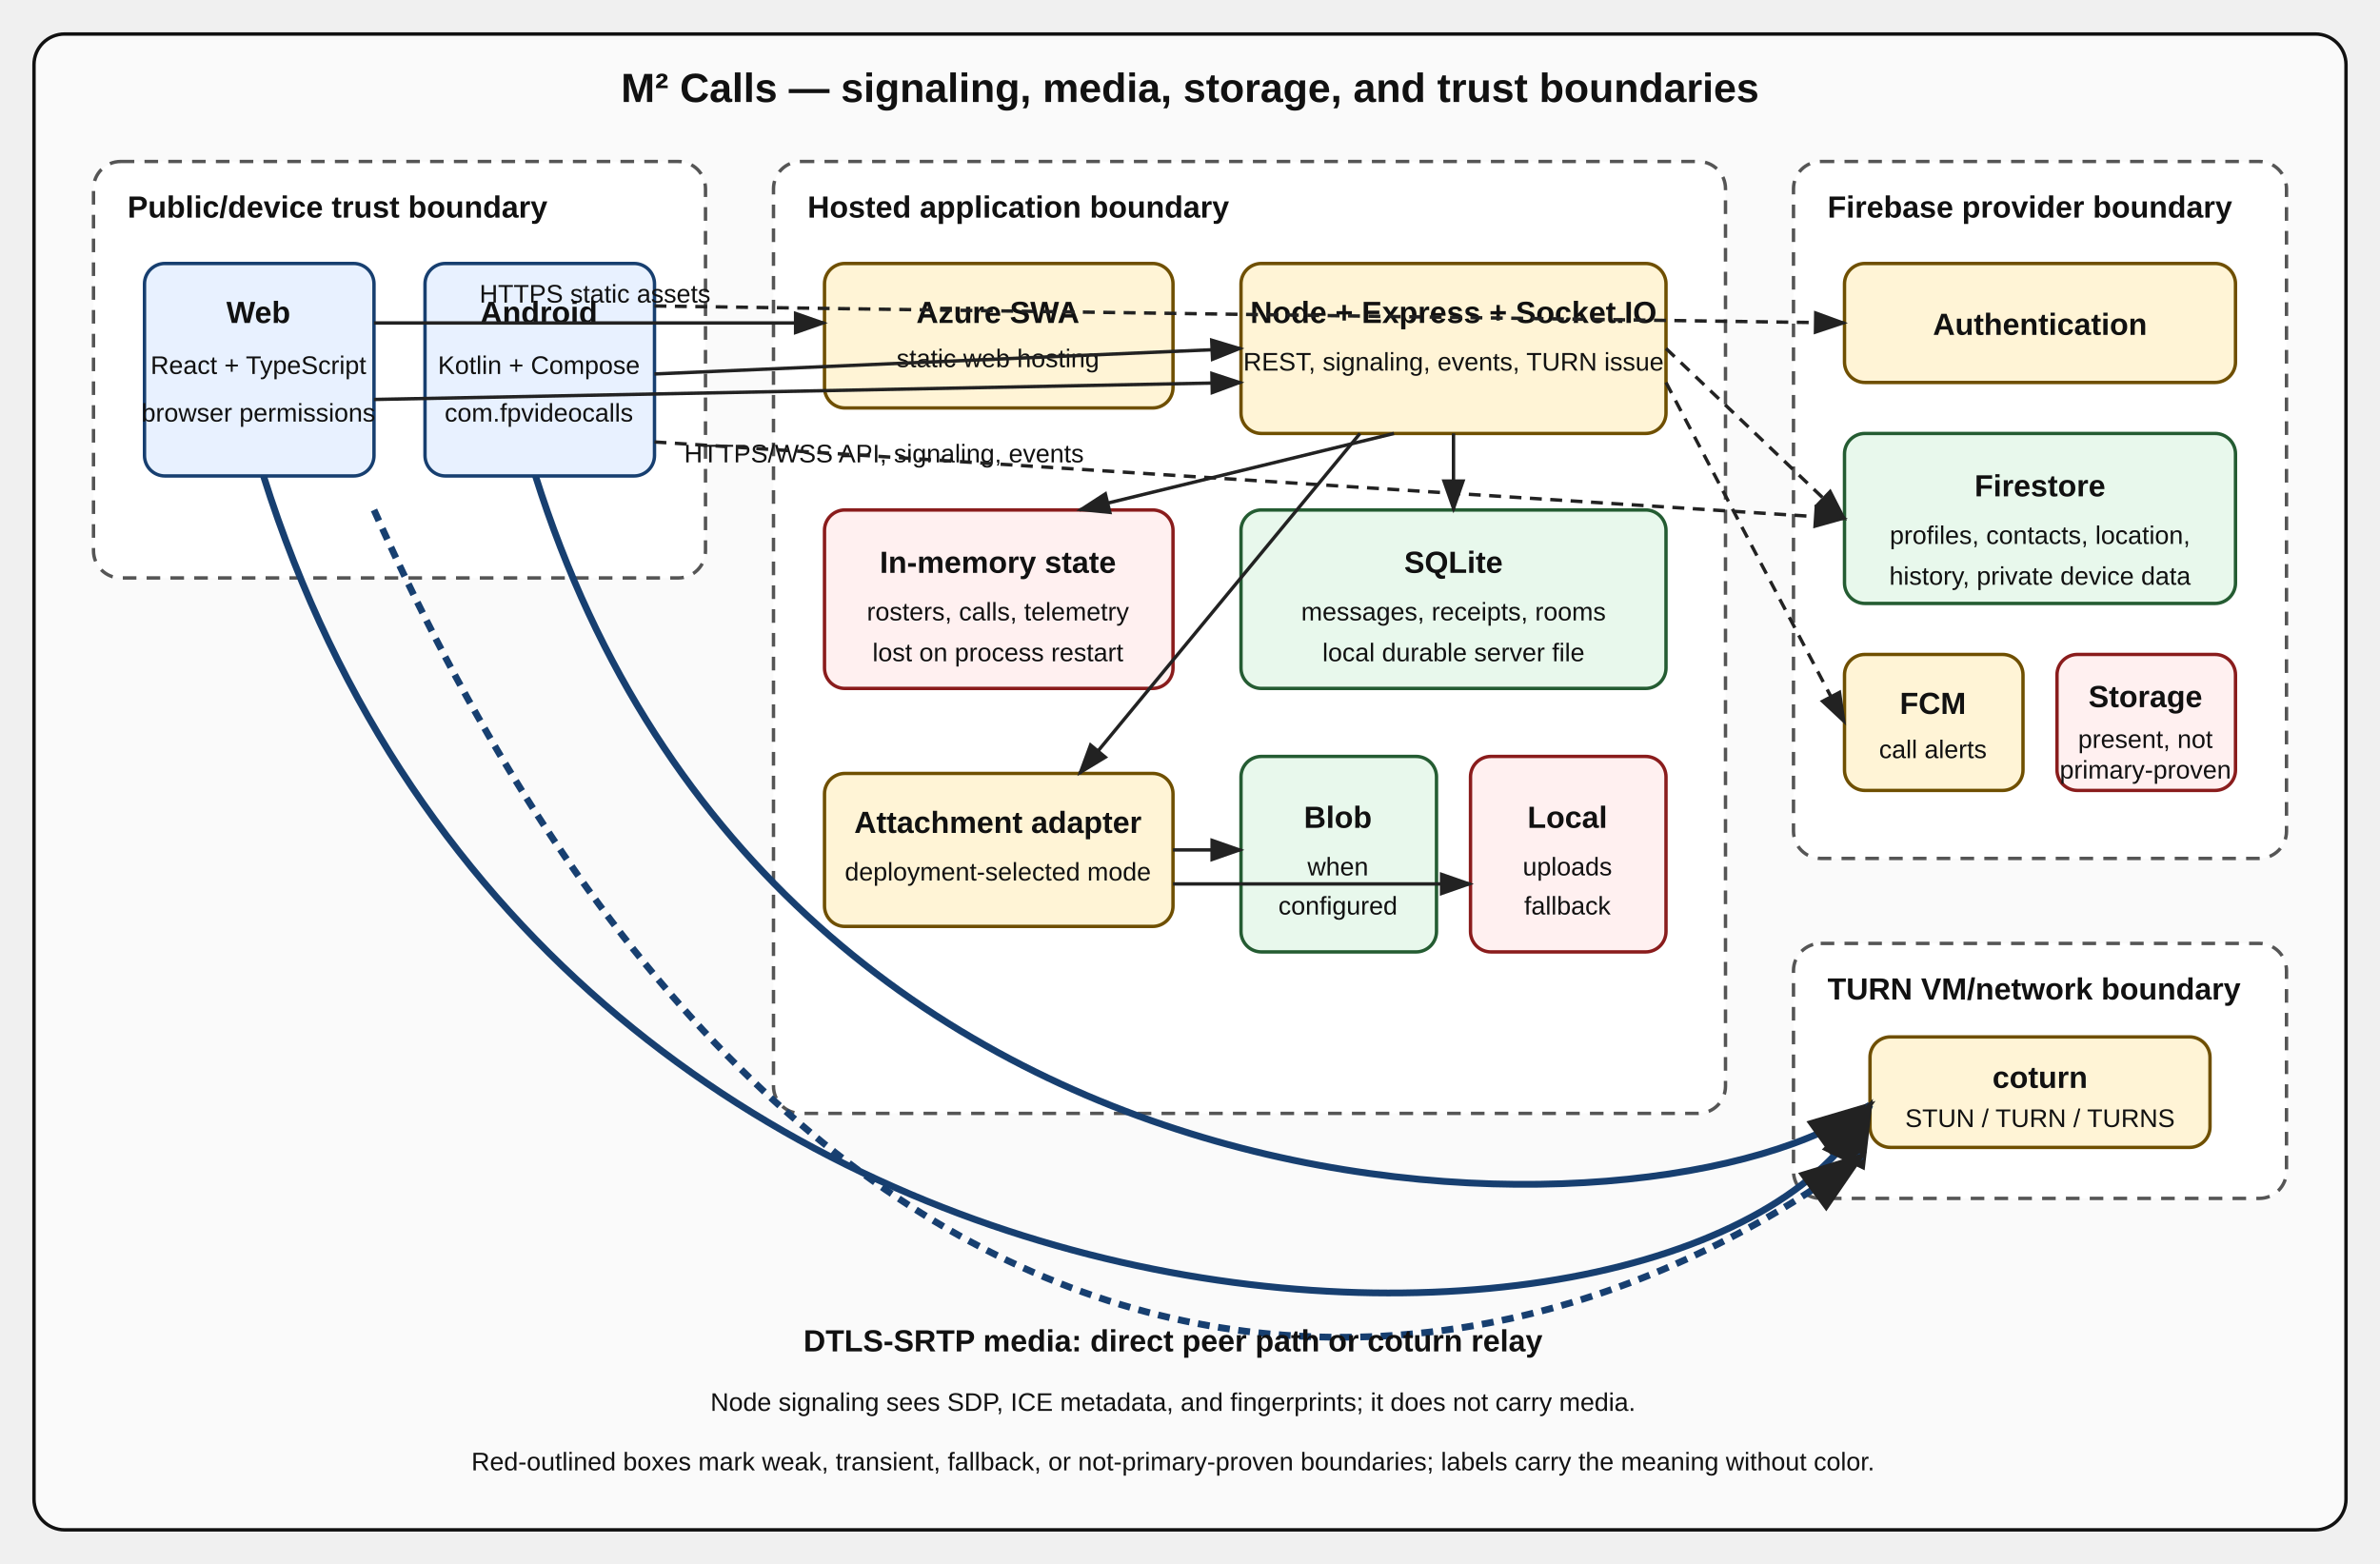
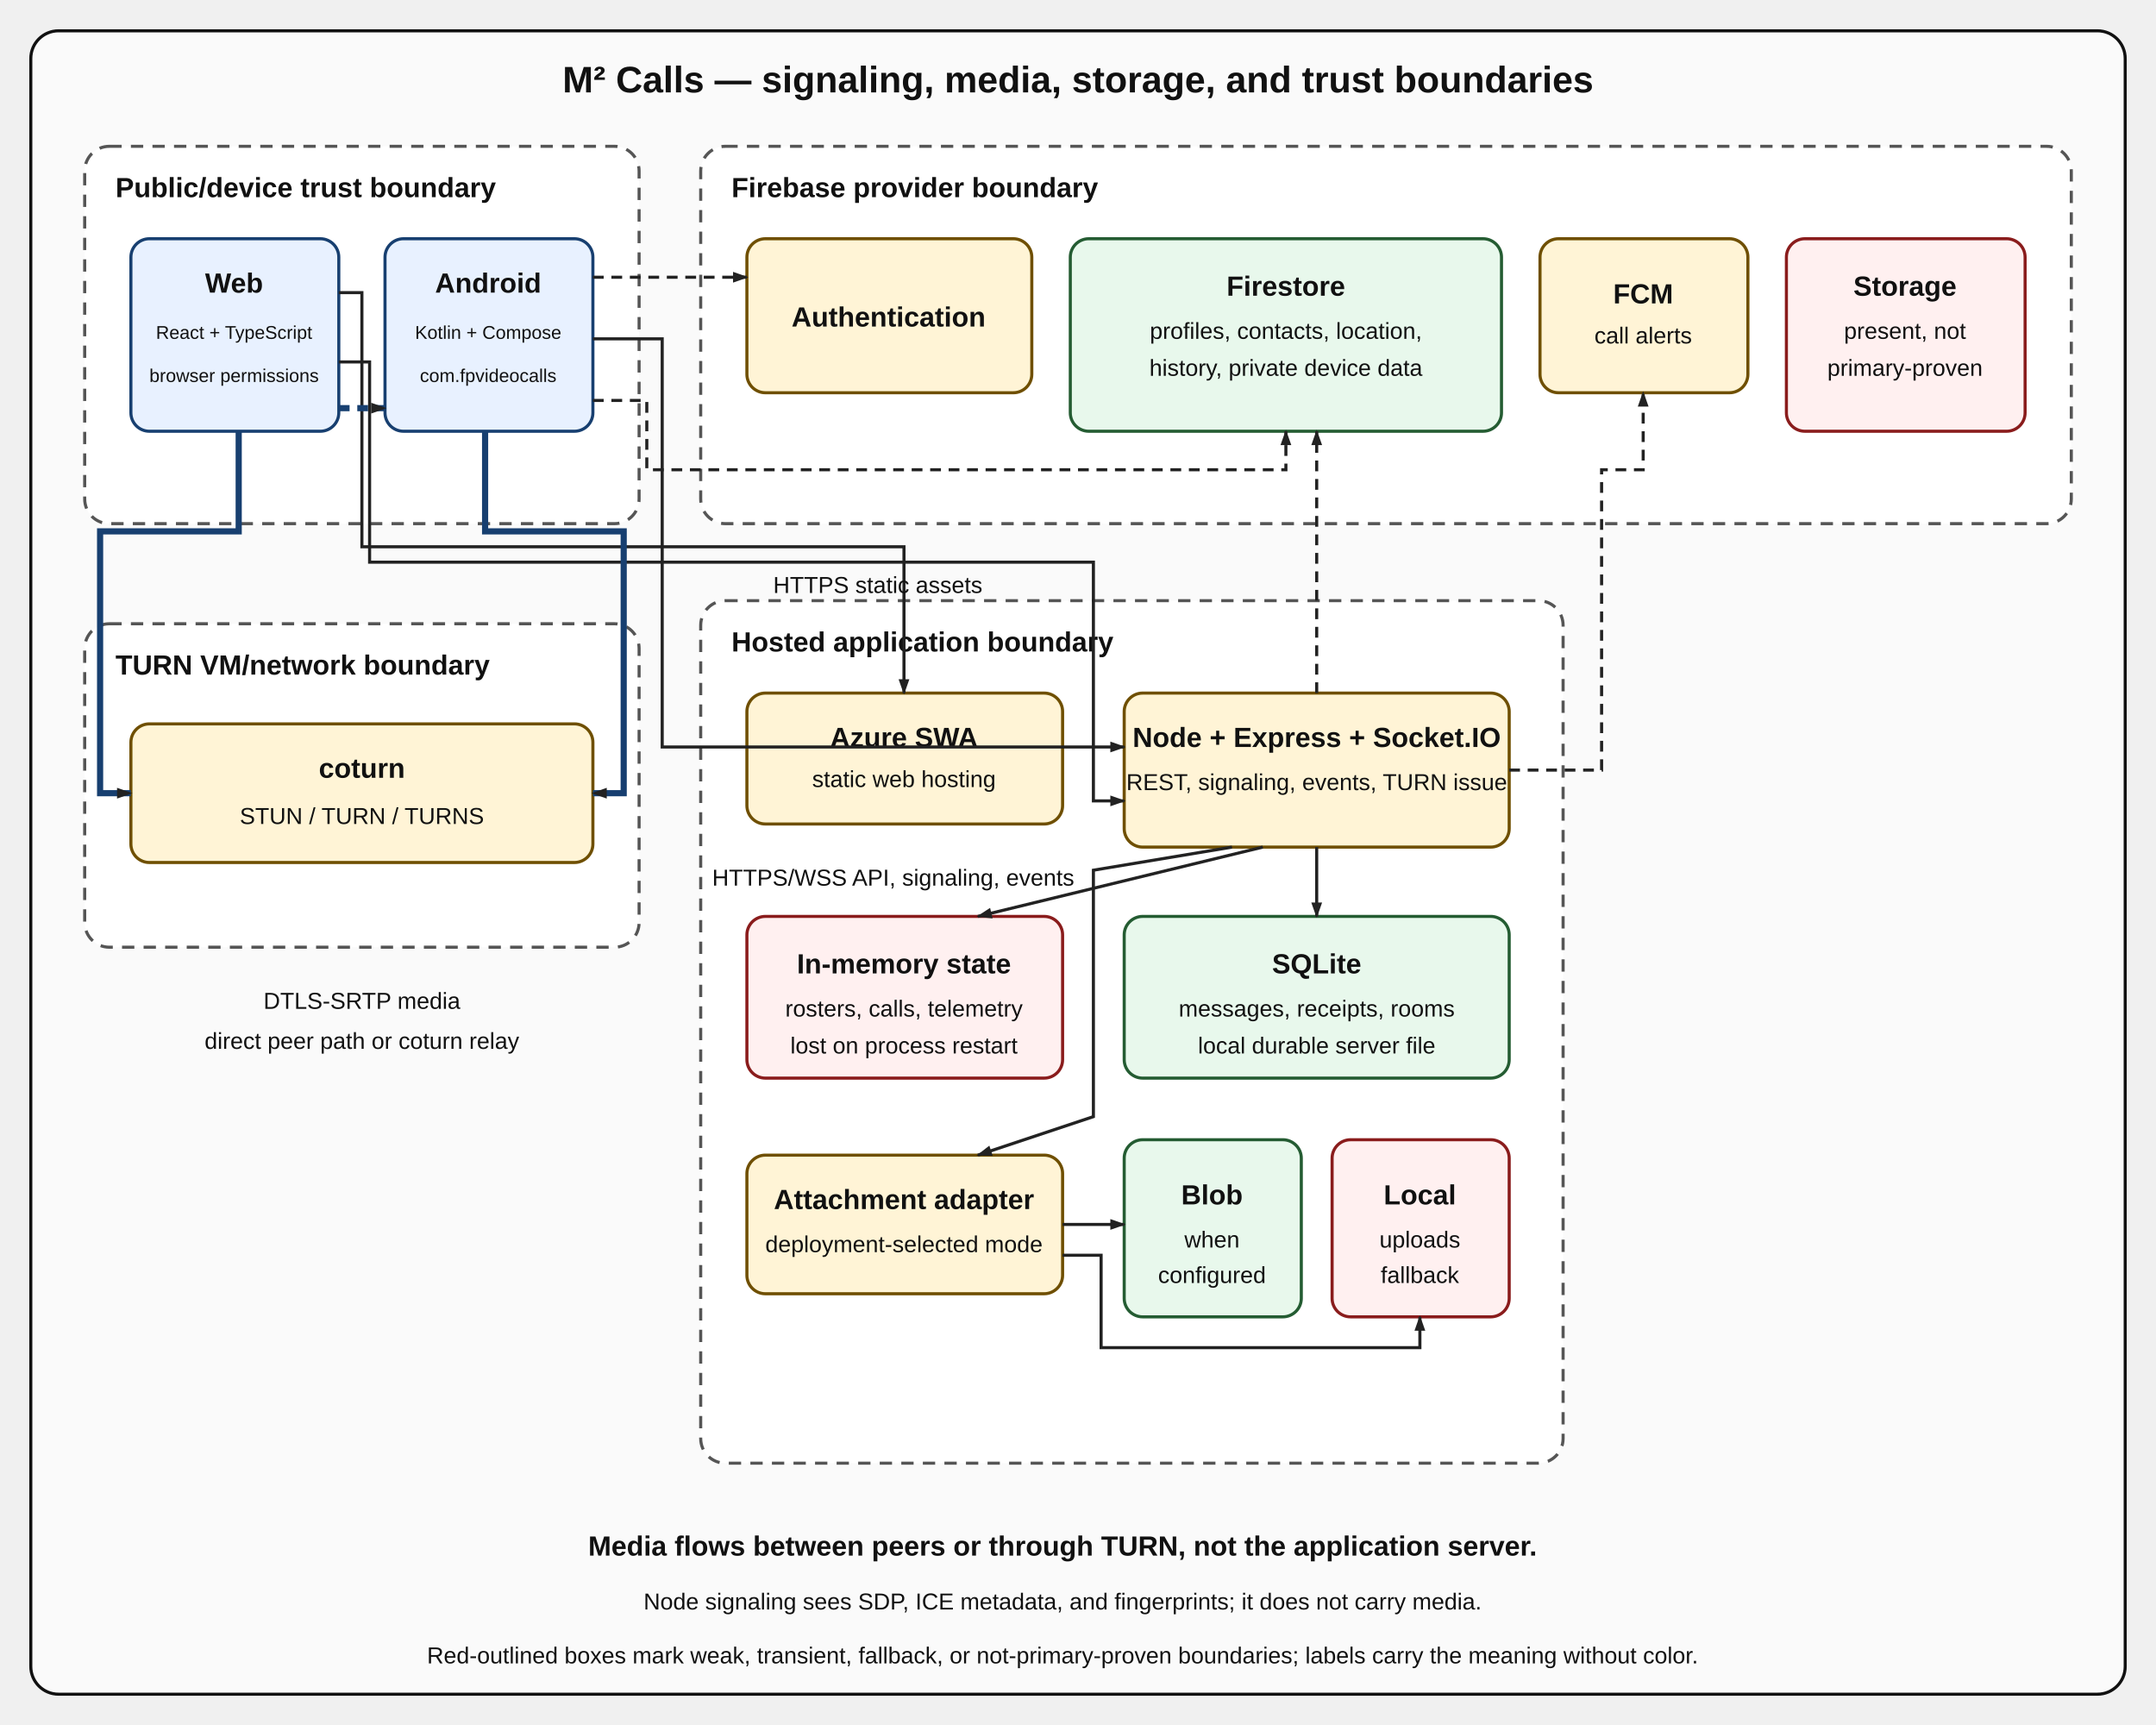
- <svg xmlns="http://www.w3.org/2000/svg" width="1400" height="920" viewBox="0 0 1400 920" role="img" aria-labelledby="title description">
+ <svg xmlns="http://www.w3.org/2000/svg" width="1400" height="1120" viewBox="0 0 1400 1120" role="img" aria-labelledby="title description">
  <defs>
-     <marker id="arrow" markerWidth="10" markerHeight="7" refX="9" refY="3.5" orient="auto">
+     <marker id="arrow" markerWidth="10" markerHeight="7" refX="9" refY="3.5" orient="auto" markerUnits="userSpaceOnUse">
      <polygon points="0 0, 10 3.5, 0 7" fill="#222" />
    </marker>
    <style>
      .boundary { fill: #fff; stroke: #555; stroke-width: 2; stroke-dasharray: 8 6; }
      .client { fill: #e8f1ff; stroke: #173f70; stroke-width: 2; }
      .service { fill: #fff4d6; stroke: #6f4f00; stroke-width: 2; }
      .store { fill: #e8f8ec; stroke: #245c32; stroke-width: 2; }
      .risk { fill: #fff0f0; stroke: #8a1c1c; stroke-width: 2; }
      .heading { font: 700 24px Arial, sans-serif; fill: #111; }
      .label { font: 700 18px Arial, sans-serif; fill: #111; }
      .detail { font: 15px Arial, sans-serif; fill: #111; }
+       .client-detail { font: 12px Arial, sans-serif; fill: #111; }
      .edge { stroke: #222; stroke-width: 2; fill: none; marker-end: url(#arrow); }
      .media { stroke: #173f70; stroke-width: 4; fill: none; marker-end: url(#arrow); }
      .dashed { stroke-dasharray: 7 5; }
    </style>
  </defs>
-   <rect x="20" y="20" width="1360" height="880" rx="18" fill="#fafafa" stroke="#111" stroke-width="2" />
+   <rect x="20" y="20" width="1360" height="1080" rx="18" fill="#fafafa" stroke="#111" stroke-width="2" />
  <text x="700" y="60" text-anchor="middle" class="heading">M² Calls — signaling, media, storage, and trust boundaries</text>
  <rect x="55" y="95" width="360" height="245" rx="16" class="boundary" />
  <text x="75" y="128" class="label">Public/device trust boundary</text>
  <rect x="85" y="155" width="135" height="125" rx="12" class="client" />
  <text x="152" y="190" text-anchor="middle" class="label">Web</text>
-   <text x="152" y="220" text-anchor="middle" class="detail">React + TypeScript</text>
-   <text x="152" y="248" text-anchor="middle" class="detail">browser permissions</text>
+   <text x="152" y="220" text-anchor="middle" class="client-detail">React + TypeScript</text>
+   <text x="152" y="248" text-anchor="middle" class="client-detail">browser permissions</text>
  <rect x="250" y="155" width="135" height="125" rx="12" class="client" />
  <text x="317" y="190" text-anchor="middle" class="label">Android</text>
-   <text x="317" y="220" text-anchor="middle" class="detail">Kotlin + Compose</text>
-   <text x="317" y="248" text-anchor="middle" class="detail">com.fpvideocalls</text>
-   <rect x="455" y="95" width="560" height="560" rx="16" class="boundary" />
-   <text x="475" y="128" class="label">Hosted application boundary</text>
-   <rect x="485" y="155" width="205" height="85" rx="12" class="service" />
-   <text x="587" y="190" text-anchor="middle" class="label">Azure SWA</text>
-   <text x="587" y="216" text-anchor="middle" class="detail">static web hosting</text>
-   <rect x="730" y="155" width="250" height="100" rx="12" class="service" />
-   <text x="855" y="190" text-anchor="middle" class="label">Node + Express + Socket.IO</text>
-   <text x="855" y="218" text-anchor="middle" class="detail">REST, signaling, events, TURN issue</text>
-   <rect x="485" y="300" width="205" height="105" rx="12" class="risk" />
-   <text x="587" y="337" text-anchor="middle" class="label">In-memory state</text>
-   <text x="587" y="365" text-anchor="middle" class="detail">rosters, calls, telemetry</text>
-   <text x="587" y="389" text-anchor="middle" class="detail">lost on process restart</text>
-   <rect x="730" y="300" width="250" height="105" rx="12" class="store" />
-   <text x="855" y="337" text-anchor="middle" class="label">SQLite</text>
-   <text x="855" y="365" text-anchor="middle" class="detail">messages, receipts, rooms</text>
-   <text x="855" y="389" text-anchor="middle" class="detail">local durable server file</text>
-   <rect x="485" y="455" width="205" height="90" rx="12" class="service" />
-   <text x="587" y="490" text-anchor="middle" class="label">Attachment adapter</text>
-   <text x="587" y="518" text-anchor="middle" class="detail">deployment-selected mode</text>
-   <rect x="730" y="445" width="115" height="115" rx="12" class="store" />
-   <text x="787" y="487" text-anchor="middle" class="label">Blob</text>
-   <text x="787" y="515" text-anchor="middle" class="detail">when</text>
-   <text x="787" y="538" text-anchor="middle" class="detail">configured</text>
-   <rect x="865" y="445" width="115" height="115" rx="12" class="risk" />
-   <text x="922" y="487" text-anchor="middle" class="label">Local</text>
-   <text x="922" y="515" text-anchor="middle" class="detail">uploads</text>
-   <text x="922" y="538" text-anchor="middle" class="detail">fallback</text>
-   <rect x="1055" y="95" width="290" height="410" rx="16" class="boundary" />
-   <text x="1075" y="128" class="label">Firebase provider boundary</text>
-   <rect x="1085" y="155" width="230" height="70" rx="12" class="service" />
-   <text x="1200" y="197" text-anchor="middle" class="label">Authentication</text>
-   <rect x="1085" y="255" width="230" height="100" rx="12" class="store" />
-   <text x="1200" y="292" text-anchor="middle" class="label">Firestore</text>
-   <text x="1200" y="320" text-anchor="middle" class="detail">profiles, contacts, location,</text>
-   <text x="1200" y="344" text-anchor="middle" class="detail">history, private device data</text>
-   <rect x="1085" y="385" width="105" height="80" rx="12" class="service" />
-   <text x="1137" y="420" text-anchor="middle" class="label">FCM</text>
-   <text x="1137" y="446" text-anchor="middle" class="detail">call alerts</text>
-   <rect x="1210" y="385" width="105" height="80" rx="12" class="risk" />
-   <text x="1262" y="416" text-anchor="middle" class="label">Storage</text>
-   <text x="1262" y="440" text-anchor="middle" class="detail">present, not</text>
-   <text x="1262" y="458" text-anchor="middle" class="detail">primary-proven</text>
-   <rect x="1055" y="555" width="290" height="150" rx="16" class="boundary" />
-   <text x="1075" y="588" class="label">TURN VM/network boundary</text>
-   <rect x="1100" y="610" width="200" height="65" rx="12" class="service" />
-   <text x="1200" y="640" text-anchor="middle" class="label">coturn</text>
-   <text x="1200" y="663" text-anchor="middle" class="detail">STUN / TURN / TURNS</text>
-   <path d="M220 190 L485 190" class="edge" />
-   <text x="350" y="178" text-anchor="middle" class="detail">HTTPS static assets</text>
-   <path d="M385 220 L730 205" class="edge" />
-   <path d="M220 235 L730 225" class="edge" />
-   <text x="520" y="272" text-anchor="middle" class="detail">HTTPS/WSS API, signaling, events</text>
-   <path d="M855 255 L855 300" class="edge" />
-   <path d="M820 255 L635 300" class="edge" />
-   <path d="M800 255 L635 455" class="edge" />
-   <path d="M690 500 L730 500" class="edge" />
-   <path d="M690 520 L865 520" class="edge" />
-   <path d="M385 180 L1085 190" class="edge dashed" />
-   <path d="M385 260 L1085 305" class="edge dashed" />
-   <path d="M980 205 L1085 305" class="edge dashed" />
-   <path d="M980 225 L1085 425" class="edge dashed" />
-   <path d="M315 280 C460 740, 975 740, 1100 650" class="media" />
-   <path d="M155 280 C330 835, 1010 835, 1100 650" class="media" />
-   <path d="M220 300 C470 860, 850 860, 1095 680" class="media dashed" />
-   <text x="690" y="795" text-anchor="middle" class="label">DTLS-SRTP media: direct peer path or coturn relay</text>
-   <text x="690" y="830" text-anchor="middle" class="detail">Node signaling sees SDP, ICE metadata, and fingerprints; it does not carry media.</text>
-   <text x="690" y="865" text-anchor="middle" class="detail">Red-outlined boxes mark weak, transient, fallback, or not-primary-proven boundaries; labels carry the meaning without color.</text>
+   <text x="317" y="220" text-anchor="middle" class="client-detail">Kotlin + Compose</text>
+   <text x="317" y="248" text-anchor="middle" class="client-detail">com.fpvideocalls</text>
+   <g transform="translate(0 295)">
+     <rect x="455" y="95" width="560" height="560" rx="16" class="boundary" />
+     <text x="475" y="128" class="label">Hosted application boundary</text>
+     <rect x="485" y="155" width="205" height="85" rx="12" class="service" />
+     <text x="587" y="190" text-anchor="middle" class="label">Azure SWA</text>
+     <text x="587" y="216" text-anchor="middle" class="detail">static web hosting</text>
+     <rect x="730" y="155" width="250" height="100" rx="12" class="service" />
+     <text x="855" y="190" text-anchor="middle" class="label">Node + Express + Socket.IO</text>
+     <text x="855" y="218" text-anchor="middle" class="detail">REST, signaling, events, TURN issue</text>
+     <rect x="485" y="300" width="205" height="105" rx="12" class="risk" />
+     <text x="587" y="337" text-anchor="middle" class="label">In-memory state</text>
+     <text x="587" y="365" text-anchor="middle" class="detail">rosters, calls, telemetry</text>
+     <text x="587" y="389" text-anchor="middle" class="detail">lost on process restart</text>
+     <rect x="730" y="300" width="250" height="105" rx="12" class="store" />
+     <text x="855" y="337" text-anchor="middle" class="label">SQLite</text>
+     <text x="855" y="365" text-anchor="middle" class="detail">messages, receipts, rooms</text>
+     <text x="855" y="389" text-anchor="middle" class="detail">local durable server file</text>
+     <rect x="485" y="455" width="205" height="90" rx="12" class="service" />
+     <text x="587" y="490" text-anchor="middle" class="label">Attachment adapter</text>
+     <text x="587" y="518" text-anchor="middle" class="detail">deployment-selected mode</text>
+     <rect x="730" y="445" width="115" height="115" rx="12" class="store" />
+     <text x="787" y="487" text-anchor="middle" class="label">Blob</text>
+     <text x="787" y="515" text-anchor="middle" class="detail">when</text>
+     <text x="787" y="538" text-anchor="middle" class="detail">configured</text>
+     <rect x="865" y="445" width="115" height="115" rx="12" class="risk" />
+     <text x="922" y="487" text-anchor="middle" class="label">Local</text>
+     <text x="922" y="515" text-anchor="middle" class="detail">uploads</text>
+     <text x="922" y="538" text-anchor="middle" class="detail">fallback</text>
+   </g>
+   <rect x="455" y="95" width="890" height="245" rx="16" class="boundary" />
+   <text x="475" y="128" class="label">Firebase provider boundary</text>
+   <rect x="485" y="155" width="185" height="100" rx="12" class="service" />
+   <text x="577" y="212" text-anchor="middle" class="label">Authentication</text>
+   <rect x="695" y="155" width="280" height="125" rx="12" class="store" />
+   <text x="835" y="192" text-anchor="middle" class="label">Firestore</text>
+   <text x="835" y="220" text-anchor="middle" class="detail">profiles, contacts, location,</text>
+   <text x="835" y="244" text-anchor="middle" class="detail">history, private device data</text>
+   <rect x="1000" y="155" width="135" height="100" rx="12" class="service" />
+   <text x="1067" y="197" text-anchor="middle" class="label">FCM</text>
+   <text x="1067" y="223" text-anchor="middle" class="detail">call alerts</text>
+   <rect x="1160" y="155" width="155" height="125" rx="12" class="risk" />
+   <text x="1237" y="192" text-anchor="middle" class="label">Storage</text>
+   <text x="1237" y="220" text-anchor="middle" class="detail">present, not</text>
+   <text x="1237" y="244" text-anchor="middle" class="detail">primary-proven</text>
+   <rect x="55" y="405" width="360" height="210" rx="16" class="boundary" />
+   <text x="75" y="438" class="label">TURN VM/network boundary</text>
+   <rect x="85" y="470" width="300" height="90" rx="12" class="service" />
+   <text x="235" y="505" text-anchor="middle" class="label">coturn</text>
+   <text x="235" y="535" text-anchor="middle" class="detail">STUN / TURN / TURNS</text>
+   <path d="M220 190 L235 190 L235 355 L587 355 L587 450" class="edge" />
+   <text x="570" y="385" text-anchor="middle" class="detail">HTTPS static assets</text>
+   <path d="M385 220 L430 220 L430 485 L730 485" class="edge" />
+   <path d="M220 235 L240 235 L240 365 L710 365 L710 520 L730 520" class="edge" />
+   <text x="580" y="575" text-anchor="middle" class="detail">HTTPS/WSS API, signaling, events</text>
+   <path d="M855 550 L855 595" class="edge" />
+   <path d="M820 550 L635 595" class="edge" />
+   <path d="M800 550 L710 565 L710 725 L635 750" class="edge" />
+   <path d="M690 795 L730 795" class="edge" />
+   <path d="M690 815 L715 815 L715 875 L922 875 L922 855" class="edge" />
+   <path d="M385 180 L485 180" class="edge dashed" />
+   <path d="M385 260 L420 260 L420 305 L835 305 L835 280" class="edge dashed" />
+   <path d="M855 450 L855 280" class="edge dashed" />
+   <path d="M980 500 L1040 500 L1040 305 L1067 305 L1067 255" class="edge dashed" />
+   <path d="M315 280 L315 345 L405 345 L405 515 L385 515" class="media" />
+   <path d="M155 280 L155 345 L65 345 L65 515 L85 515" class="media" />
+   <path d="M220 265 L250 265" class="media dashed" />
+   <text x="235" y="655" text-anchor="middle" class="detail">DTLS-SRTP media</text>
+   <text x="235" y="681" text-anchor="middle" class="detail">direct peer path or coturn relay</text>
+   <text x="690" y="1010" text-anchor="middle" class="label">Media flows between peers or through TURN, not the application server.</text>
+   <text x="690" y="1045" text-anchor="middle" class="detail">Node signaling sees SDP, ICE metadata, and fingerprints; it does not carry media.</text>
+   <text x="690" y="1080" text-anchor="middle" class="detail">Red-outlined boxes mark weak, transient, fallback, or not-primary-proven boundaries; labels carry the meaning without color.</text>
</svg>
